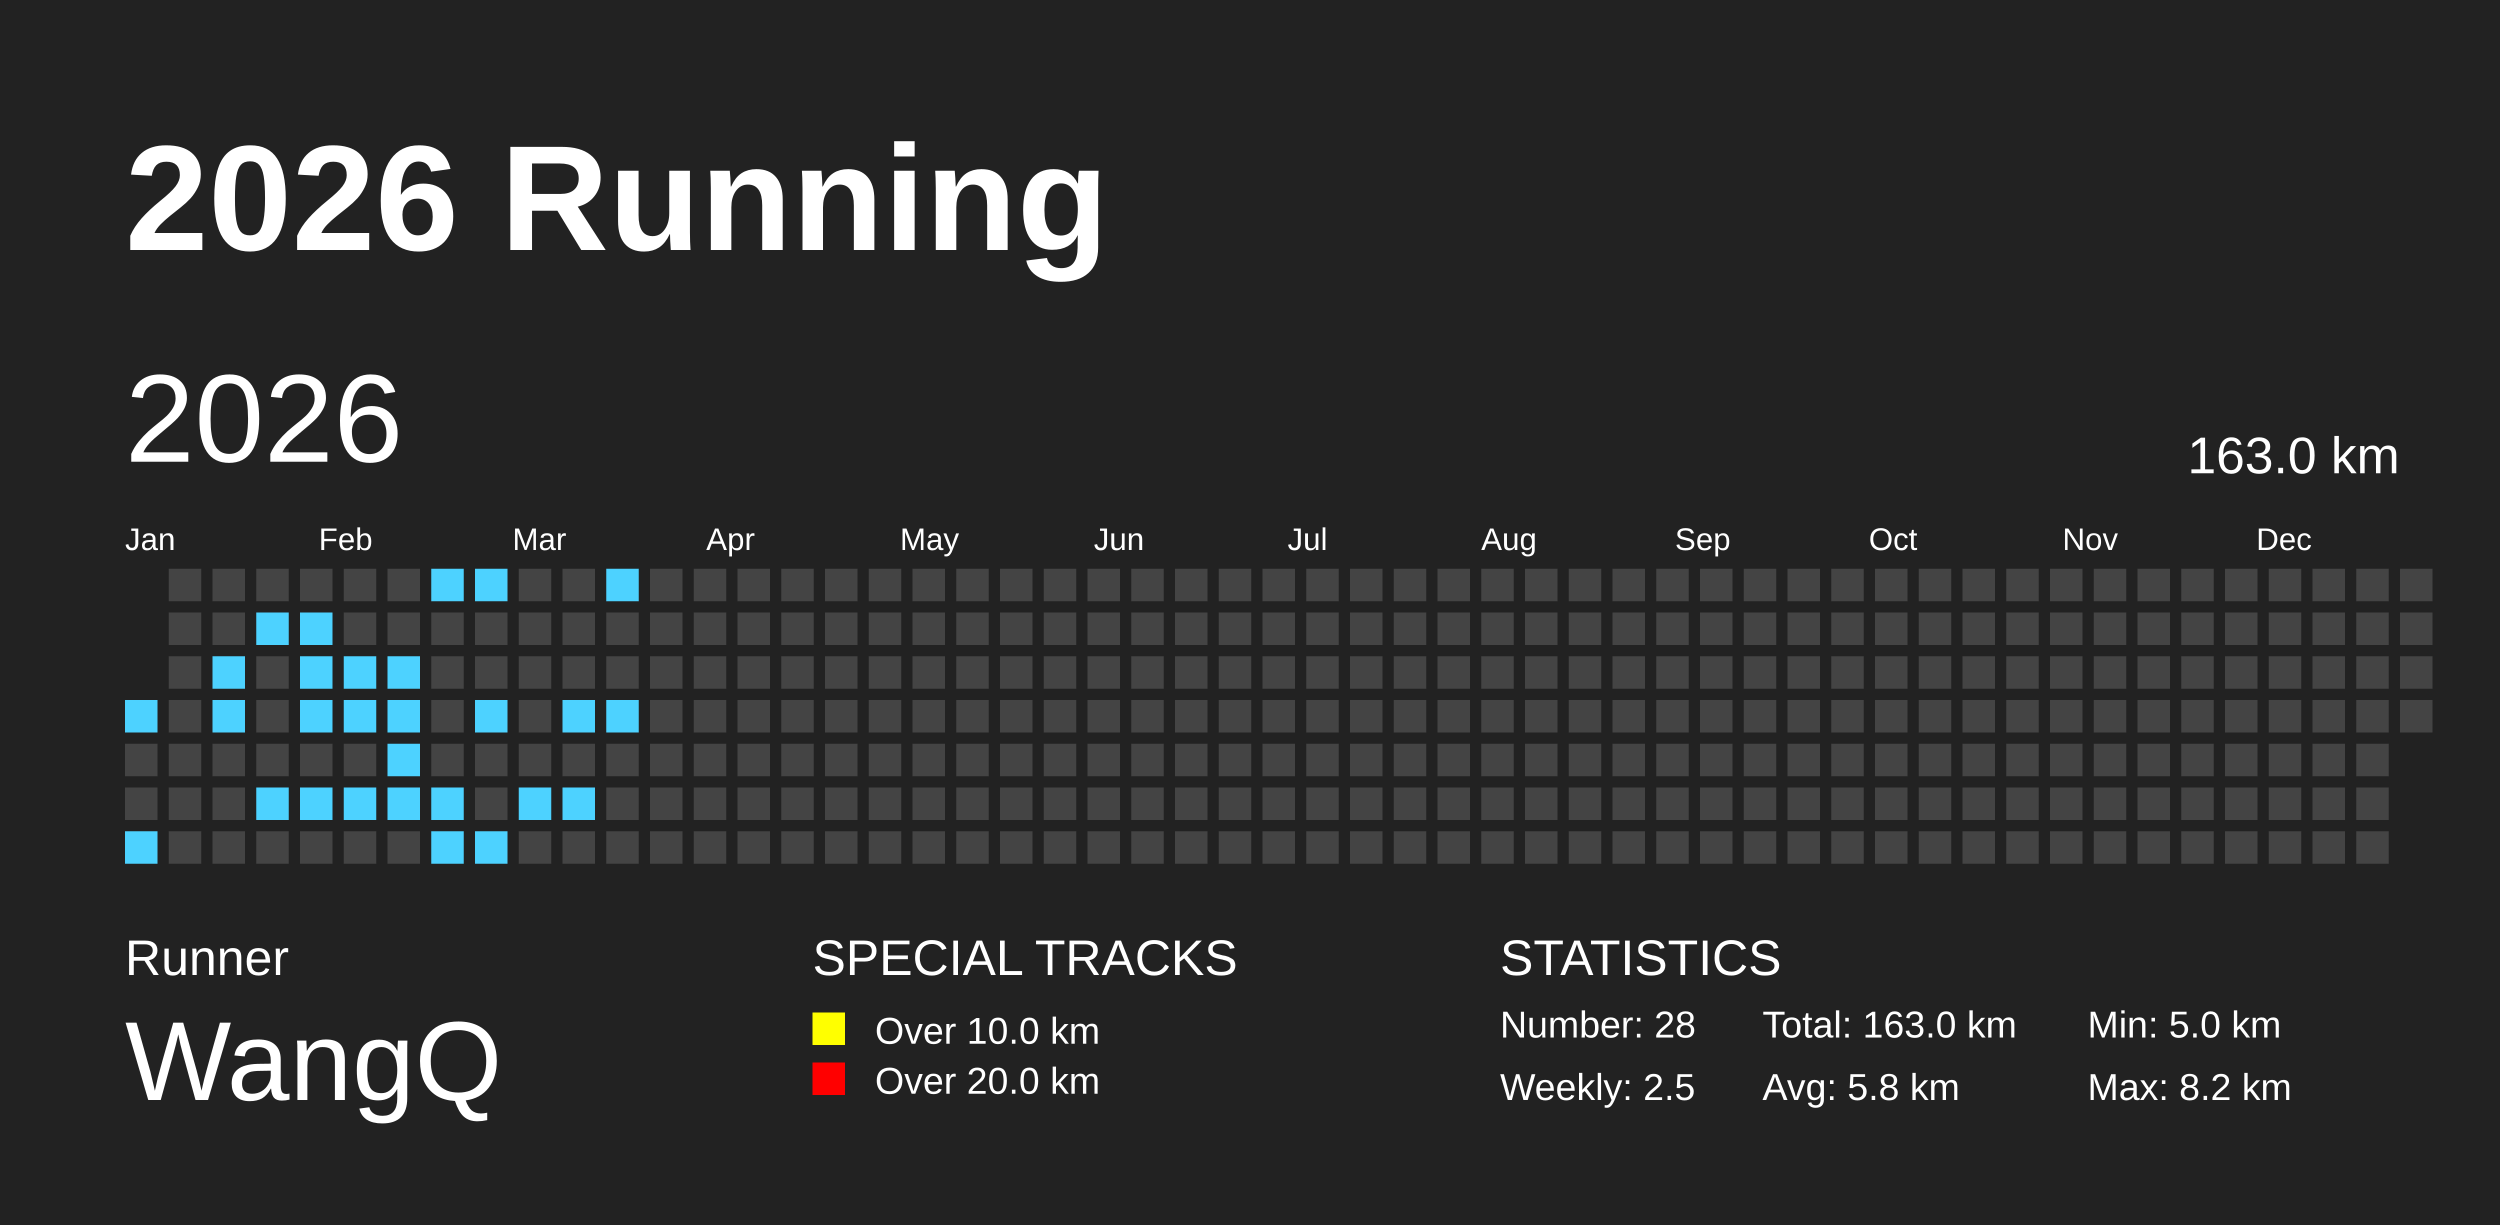
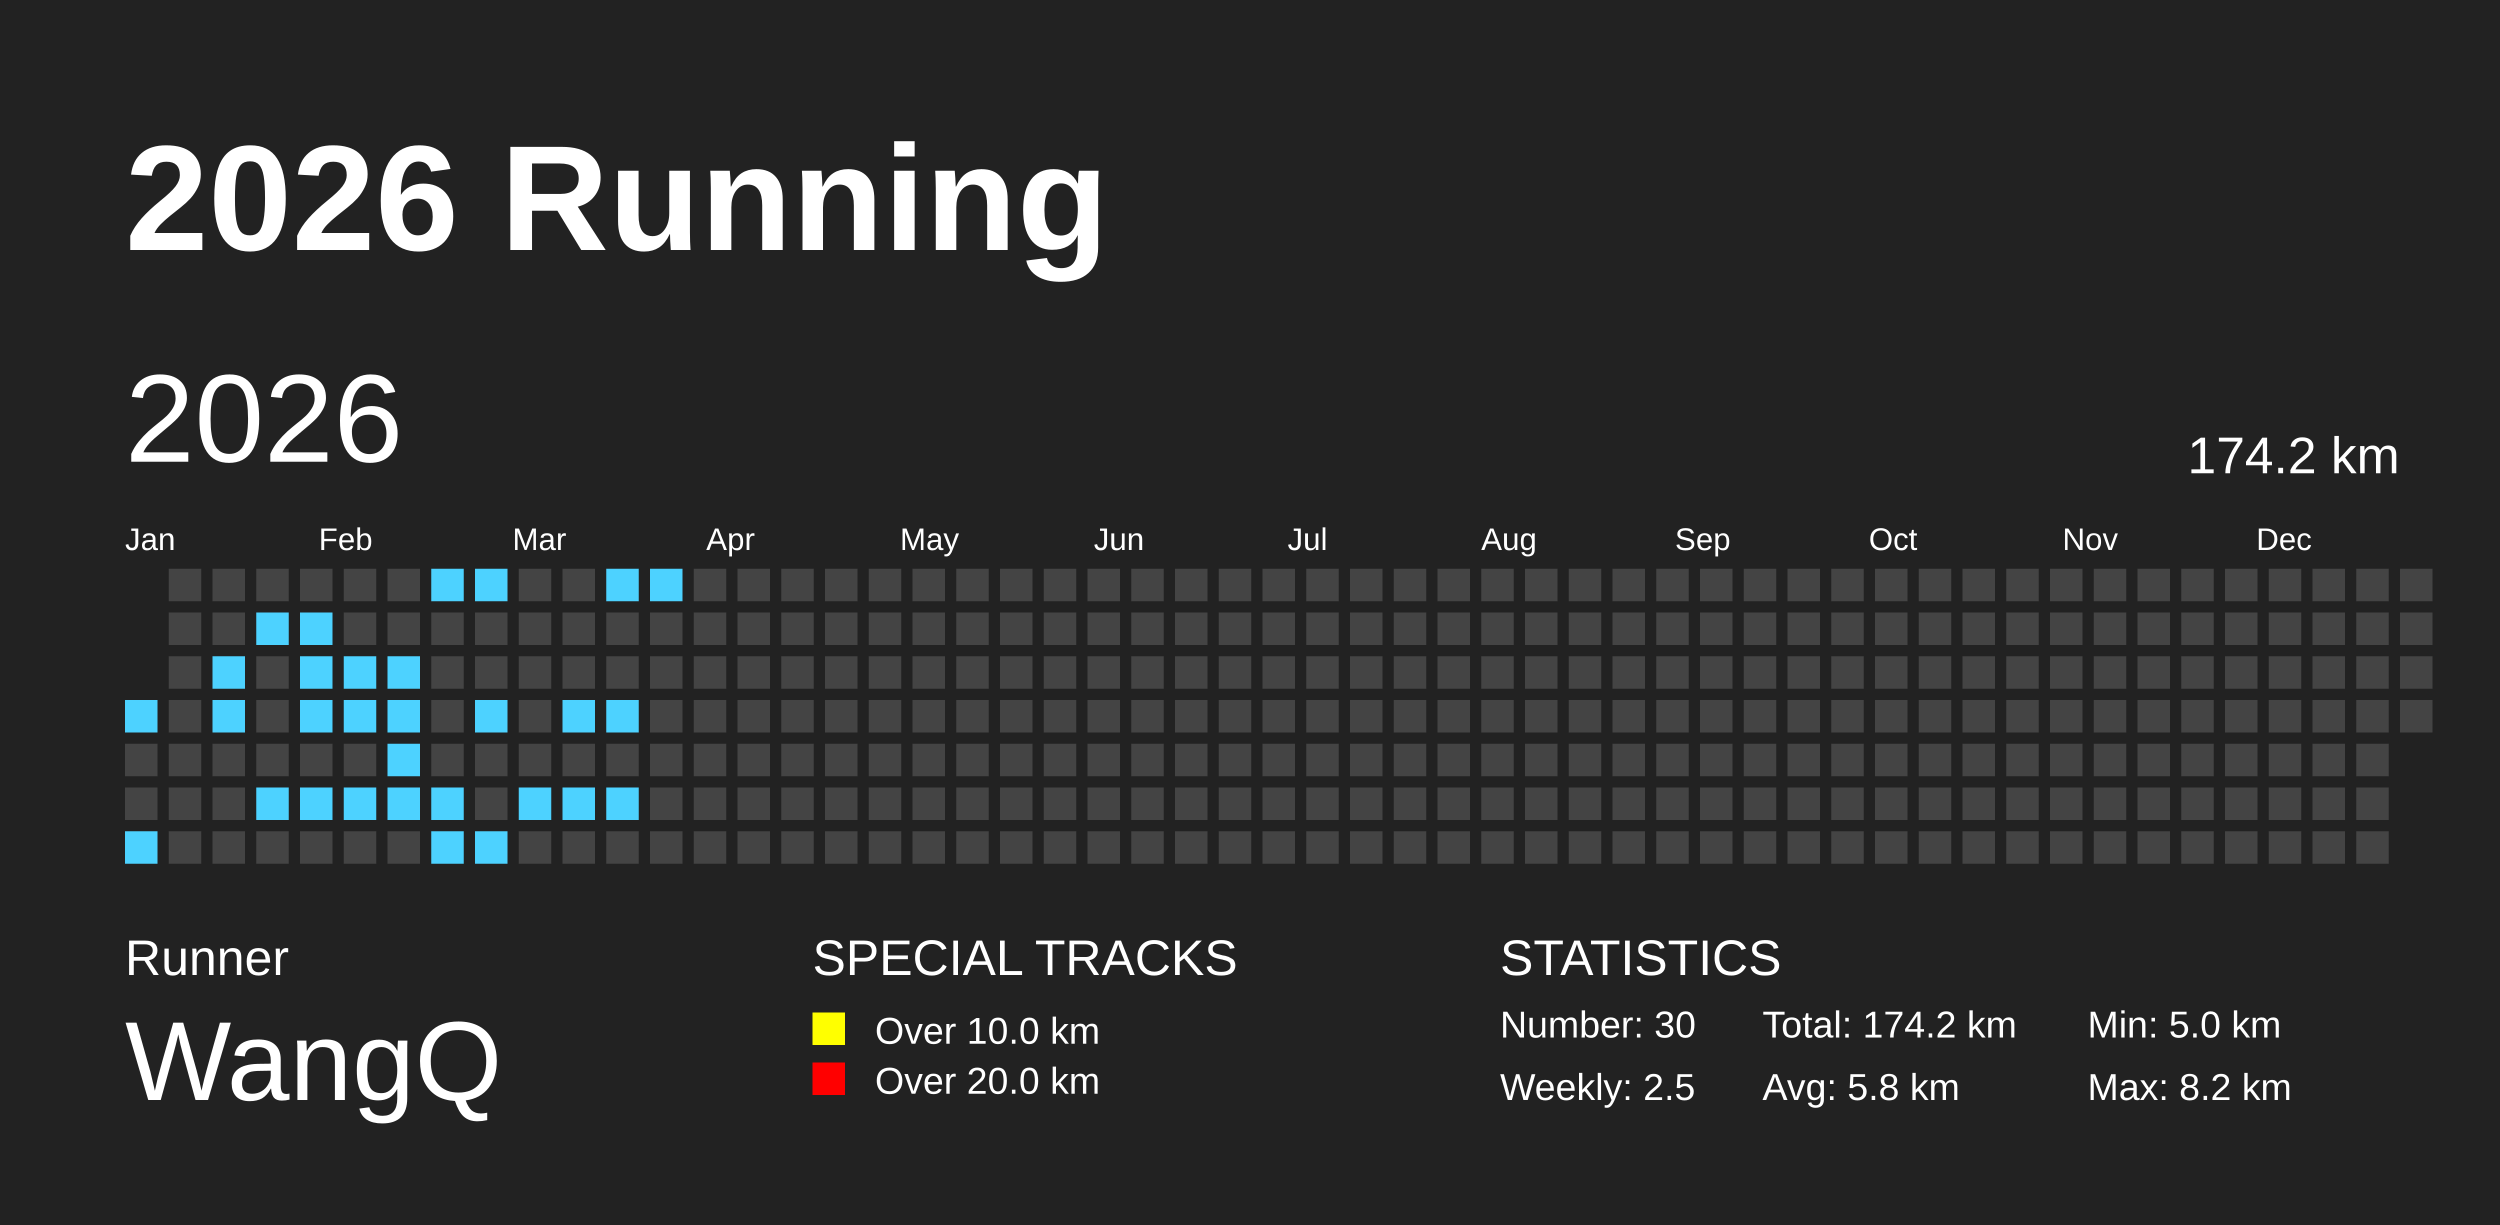
<svg xmlns="http://www.w3.org/2000/svg" baseProfile="full" height="98mm" version="1.1" viewBox="0,0,200,98" width="200mm">
  <defs />
  <rect fill="#222222" height="98" width="200" x="0" y="0" />
  <text fill="#FFFFFF" style="font-size:12px; font-family:Arial; font-weight:bold;" x="10" y="20">2026 Running</text>
  <text fill="#FFFFFF" style="font-size:4px; font-family:Arial" x="10" y="78">Runner</text>
  <text fill="#FFFFFF" style="font-size:9px; font-family:Arial" x="10" y="88">WangQ</text>
  <text fill="#FFFFFF" style="font-size:4px; font-family:Arial" x="65" y="78">SPECIAL TRACKS</text>
  <rect fill="yellow" height="2.6" width="2.6" x="65" y="81" />
  <text fill="#FFFFFF" style="font-size:3px; font-family:Arial" x="70" y="83.5">Over 10.0 km</text>
  <rect fill="red" height="2.6" width="2.6" x="65" y="85" />
  <text fill="#FFFFFF" style="font-size:3px; font-family:Arial" x="70" y="87.5">Over 20.0 km</text>
  <text fill="#FFFFFF" style="font-size:4px; font-family:Arial" x="120" y="78">STATISTICS</text>
-   <text fill="#FFFFFF" style="font-size:3px; font-family:Arial" x="120" y="83">Number: 28</text>
+   <text fill="#FFFFFF" style="font-size:3px; font-family:Arial" x="120" y="83">Number: 30</text>
  <text fill="#FFFFFF" style="font-size:3px; font-family:Arial" x="120" y="88">Weekly: 2.5</text>
-   <text fill="#FFFFFF" style="font-size:3px; font-family:Arial" x="141" y="83">Total: 163.0 km</text>
+   <text fill="#FFFFFF" style="font-size:3px; font-family:Arial" x="141" y="83">Total: 174.2 km</text>
  <text fill="#FFFFFF" style="font-size:3px; font-family:Arial" x="141" y="88">Avg: 5.8 km</text>
  <text fill="#FFFFFF" style="font-size:3px; font-family:Arial" x="167" y="83">Min: 5.0 km</text>
  <text fill="#FFFFFF" style="font-size:3px; font-family:Arial" x="167" y="88">Max: 8.2 km</text>
  <text dominant-baseline="hanging" fill="#FFFFFF" style="font-size:10.0px; font-family:Arial;" x="10" y="30">2026</text>
-   <text dominant-baseline="hanging" fill="#FFFFFF" style="font-size:4.125px; font-family:Arial;" x="175" y="35">163.0 km</text>
+   <text dominant-baseline="hanging" fill="#FFFFFF" style="font-size:4.125px; font-family:Arial;" x="175" y="35">174.2 km</text>
  <text fill="#FFFFFF" style="font-size:2.5px; font-family:Arial" x="10.0" y="44">Jan</text>
  <text fill="#FFFFFF" style="font-size:2.5px; font-family:Arial" x="25.5" y="44">Feb</text>
  <text fill="#FFFFFF" style="font-size:2.5px; font-family:Arial" x="41.0" y="44">Mar</text>
  <text fill="#FFFFFF" style="font-size:2.5px; font-family:Arial" x="56.5" y="44">Apr</text>
  <text fill="#FFFFFF" style="font-size:2.5px; font-family:Arial" x="72.0" y="44">May</text>
  <text fill="#FFFFFF" style="font-size:2.5px; font-family:Arial" x="87.5" y="44">Jun</text>
  <text fill="#FFFFFF" style="font-size:2.5px; font-family:Arial" x="103.0" y="44">Jul</text>
  <text fill="#FFFFFF" style="font-size:2.5px; font-family:Arial" x="118.5" y="44">Aug</text>
  <text fill="#FFFFFF" style="font-size:2.5px; font-family:Arial" x="134.0" y="44">Sep</text>
  <text fill="#FFFFFF" style="font-size:2.5px; font-family:Arial" x="149.5" y="44">Oct</text>
  <text fill="#FFFFFF" style="font-size:2.5px; font-family:Arial" x="165.0" y="44">Nov</text>
  <text fill="#FFFFFF" style="font-size:2.5px; font-family:Arial" x="180.5" y="44">Dec</text>
  <rect fill="#4DD2FF" height="2.6" width="2.6" x="10.0" y="56.0" />
  <rect fill="#444444" height="2.6" width="2.6" x="10.0" y="59.5" />
  <rect fill="#444444" height="2.6" width="2.6" x="10.0" y="63.0" />
  <rect fill="#4DD2FF" height="2.6" width="2.6" x="10.0" y="66.5" />
  <rect fill="#444444" height="2.6" width="2.6" x="13.5" y="45.5" />
  <rect fill="#444444" height="2.6" width="2.6" x="13.5" y="49.0" />
  <rect fill="#444444" height="2.6" width="2.6" x="13.5" y="52.5" />
  <rect fill="#444444" height="2.6" width="2.6" x="13.5" y="56.0" />
  <rect fill="#444444" height="2.6" width="2.6" x="13.5" y="59.5" />
  <rect fill="#444444" height="2.6" width="2.6" x="13.5" y="63.0" />
  <rect fill="#444444" height="2.6" width="2.6" x="13.5" y="66.5" />
  <rect fill="#444444" height="2.6" width="2.6" x="17.0" y="45.5" />
  <rect fill="#444444" height="2.6" width="2.6" x="17.0" y="49.0" />
  <rect fill="#4DD2FF" height="2.6" width="2.6" x="17.0" y="52.5" />
  <rect fill="#4DD2FF" height="2.6" width="2.6" x="17.0" y="56.0" />
  <rect fill="#444444" height="2.6" width="2.6" x="17.0" y="59.5" />
  <rect fill="#444444" height="2.6" width="2.6" x="17.0" y="63.0" />
  <rect fill="#444444" height="2.6" width="2.6" x="17.0" y="66.5" />
  <rect fill="#444444" height="2.6" width="2.6" x="20.5" y="45.5" />
  <rect fill="#4DD2FF" height="2.6" width="2.6" x="20.5" y="49.0" />
  <rect fill="#444444" height="2.6" width="2.6" x="20.5" y="52.5" />
  <rect fill="#444444" height="2.6" width="2.6" x="20.5" y="56.0" />
  <rect fill="#444444" height="2.6" width="2.6" x="20.5" y="59.5" />
  <rect fill="#4DD2FF" height="2.6" width="2.6" x="20.5" y="63.0" />
  <rect fill="#444444" height="2.6" width="2.6" x="20.5" y="66.5" />
  <rect fill="#444444" height="2.6" width="2.6" x="24.0" y="45.5" />
  <rect fill="#4DD2FF" height="2.6" width="2.6" x="24.0" y="49.0" />
  <rect fill="#4DD2FF" height="2.6" width="2.6" x="24.0" y="52.5" />
  <rect fill="#4DD2FF" height="2.6" width="2.6" x="24.0" y="56.0" />
  <rect fill="#444444" height="2.6" width="2.6" x="24.0" y="59.5" />
  <rect fill="#4DD2FF" height="2.6" width="2.6" x="24.0" y="63.0" />
  <rect fill="#444444" height="2.6" width="2.6" x="24.0" y="66.5" />
  <rect fill="#444444" height="2.6" width="2.6" x="27.5" y="45.5" />
  <rect fill="#444444" height="2.6" width="2.6" x="27.5" y="49.0" />
  <rect fill="#4DD2FF" height="2.6" width="2.6" x="27.5" y="52.5" />
  <rect fill="#4DD2FF" height="2.6" width="2.6" x="27.5" y="56.0" />
  <rect fill="#444444" height="2.6" width="2.6" x="27.5" y="59.5" />
  <rect fill="#4DD2FF" height="2.6" width="2.6" x="27.5" y="63.0" />
  <rect fill="#444444" height="2.6" width="2.6" x="27.5" y="66.5" />
  <rect fill="#444444" height="2.6" width="2.6" x="31.0" y="45.5" />
  <rect fill="#444444" height="2.6" width="2.6" x="31.0" y="49.0" />
  <rect fill="#4DD2FF" height="2.6" width="2.6" x="31.0" y="52.5" />
  <rect fill="#4DD2FF" height="2.6" width="2.6" x="31.0" y="56.0" />
  <rect fill="#4DD2FF" height="2.6" width="2.6" x="31.0" y="59.5" />
  <rect fill="#4DD2FF" height="2.6" width="2.6" x="31.0" y="63.0" />
  <rect fill="#444444" height="2.6" width="2.6" x="31.0" y="66.5" />
  <rect fill="#4DD2FF" height="2.6" width="2.6" x="34.5" y="45.5" />
  <rect fill="#444444" height="2.6" width="2.6" x="34.5" y="49.0" />
  <rect fill="#444444" height="2.6" width="2.6" x="34.5" y="52.5" />
  <rect fill="#444444" height="2.6" width="2.6" x="34.5" y="56.0" />
  <rect fill="#444444" height="2.6" width="2.6" x="34.5" y="59.5" />
  <rect fill="#4DD2FF" height="2.6" width="2.6" x="34.5" y="63.0" />
  <rect fill="#4DD2FF" height="2.6" width="2.6" x="34.5" y="66.5" />
  <rect fill="#4DD2FF" height="2.6" width="2.6" x="38.0" y="45.5" />
  <rect fill="#444444" height="2.6" width="2.6" x="38.0" y="49.0" />
  <rect fill="#444444" height="2.6" width="2.6" x="38.0" y="52.5" />
  <rect fill="#4DD2FF" height="2.6" width="2.6" x="38.0" y="56.0" />
  <rect fill="#444444" height="2.6" width="2.6" x="38.0" y="59.5" />
  <rect fill="#444444" height="2.6" width="2.6" x="38.0" y="63.0" />
  <rect fill="#4DD2FF" height="2.6" width="2.6" x="38.0" y="66.5" />
  <rect fill="#444444" height="2.6" width="2.6" x="41.5" y="45.5" />
  <rect fill="#444444" height="2.6" width="2.6" x="41.5" y="49.0" />
  <rect fill="#444444" height="2.6" width="2.6" x="41.5" y="52.5" />
  <rect fill="#444444" height="2.6" width="2.6" x="41.5" y="56.0" />
  <rect fill="#444444" height="2.6" width="2.6" x="41.5" y="59.5" />
  <rect fill="#4DD2FF" height="2.6" width="2.6" x="41.5" y="63.0" />
  <rect fill="#444444" height="2.6" width="2.6" x="41.5" y="66.5" />
  <rect fill="#444444" height="2.6" width="2.6" x="45.0" y="45.5" />
  <rect fill="#444444" height="2.6" width="2.6" x="45.0" y="49.0" />
  <rect fill="#444444" height="2.6" width="2.6" x="45.0" y="52.5" />
  <rect fill="#4DD2FF" height="2.6" width="2.6" x="45.0" y="56.0" />
  <rect fill="#444444" height="2.6" width="2.6" x="45.0" y="59.5" />
  <rect fill="#4DD2FF" height="2.6" width="2.6" x="45.0" y="63.0" />
  <rect fill="#444444" height="2.6" width="2.6" x="45.0" y="66.5" />
  <rect fill="#4DD2FF" height="2.6" width="2.6" x="48.5" y="45.5" />
  <rect fill="#444444" height="2.6" width="2.6" x="48.5" y="49.0" />
  <rect fill="#444444" height="2.6" width="2.6" x="48.5" y="52.5" />
  <rect fill="#4DD2FF" height="2.6" width="2.6" x="48.5" y="56.0" />
  <rect fill="#444444" height="2.6" width="2.6" x="48.5" y="59.5" />
-   <rect fill="#444444" height="2.6" width="2.6" x="48.5" y="63.0" />
+   <rect fill="#4DD2FF" height="2.6" width="2.6" x="48.5" y="63.0" />
  <rect fill="#444444" height="2.6" width="2.6" x="48.5" y="66.5" />
-   <rect fill="#444444" height="2.6" width="2.6" x="52.0" y="45.5" />
+   <rect fill="#4DD2FF" height="2.6" width="2.6" x="52.0" y="45.5" />
  <rect fill="#444444" height="2.6" width="2.6" x="52.0" y="49.0" />
  <rect fill="#444444" height="2.6" width="2.6" x="52.0" y="52.5" />
  <rect fill="#444444" height="2.6" width="2.6" x="52.0" y="56.0" />
  <rect fill="#444444" height="2.6" width="2.6" x="52.0" y="59.5" />
  <rect fill="#444444" height="2.6" width="2.6" x="52.0" y="63.0" />
  <rect fill="#444444" height="2.6" width="2.6" x="52.0" y="66.5" />
  <rect fill="#444444" height="2.6" width="2.6" x="55.5" y="45.5" />
  <rect fill="#444444" height="2.6" width="2.6" x="55.5" y="49.0" />
  <rect fill="#444444" height="2.6" width="2.6" x="55.5" y="52.5" />
  <rect fill="#444444" height="2.6" width="2.6" x="55.5" y="56.0" />
  <rect fill="#444444" height="2.6" width="2.6" x="55.5" y="59.5" />
  <rect fill="#444444" height="2.6" width="2.6" x="55.5" y="63.0" />
  <rect fill="#444444" height="2.6" width="2.6" x="55.5" y="66.5" />
  <rect fill="#444444" height="2.6" width="2.6" x="59.0" y="45.5" />
  <rect fill="#444444" height="2.6" width="2.6" x="59.0" y="49.0" />
  <rect fill="#444444" height="2.6" width="2.6" x="59.0" y="52.5" />
  <rect fill="#444444" height="2.6" width="2.6" x="59.0" y="56.0" />
  <rect fill="#444444" height="2.6" width="2.6" x="59.0" y="59.5" />
  <rect fill="#444444" height="2.6" width="2.6" x="59.0" y="63.0" />
  <rect fill="#444444" height="2.6" width="2.6" x="59.0" y="66.5" />
  <rect fill="#444444" height="2.6" width="2.6" x="62.5" y="45.5" />
  <rect fill="#444444" height="2.6" width="2.6" x="62.5" y="49.0" />
  <rect fill="#444444" height="2.6" width="2.6" x="62.5" y="52.5" />
  <rect fill="#444444" height="2.6" width="2.6" x="62.5" y="56.0" />
  <rect fill="#444444" height="2.6" width="2.6" x="62.5" y="59.5" />
  <rect fill="#444444" height="2.6" width="2.6" x="62.5" y="63.0" />
  <rect fill="#444444" height="2.6" width="2.6" x="62.5" y="66.5" />
  <rect fill="#444444" height="2.6" width="2.6" x="66.0" y="45.5" />
  <rect fill="#444444" height="2.6" width="2.6" x="66.0" y="49.0" />
  <rect fill="#444444" height="2.6" width="2.6" x="66.0" y="52.5" />
  <rect fill="#444444" height="2.6" width="2.6" x="66.0" y="56.0" />
  <rect fill="#444444" height="2.6" width="2.6" x="66.0" y="59.5" />
  <rect fill="#444444" height="2.6" width="2.6" x="66.0" y="63.0" />
  <rect fill="#444444" height="2.6" width="2.6" x="66.0" y="66.5" />
  <rect fill="#444444" height="2.6" width="2.6" x="69.5" y="45.5" />
  <rect fill="#444444" height="2.6" width="2.6" x="69.5" y="49.0" />
  <rect fill="#444444" height="2.6" width="2.6" x="69.5" y="52.5" />
  <rect fill="#444444" height="2.6" width="2.6" x="69.5" y="56.0" />
  <rect fill="#444444" height="2.6" width="2.6" x="69.5" y="59.5" />
  <rect fill="#444444" height="2.6" width="2.6" x="69.5" y="63.0" />
  <rect fill="#444444" height="2.6" width="2.6" x="69.5" y="66.5" />
  <rect fill="#444444" height="2.6" width="2.6" x="73.0" y="45.5" />
  <rect fill="#444444" height="2.6" width="2.6" x="73.0" y="49.0" />
  <rect fill="#444444" height="2.6" width="2.6" x="73.0" y="52.5" />
  <rect fill="#444444" height="2.6" width="2.6" x="73.0" y="56.0" />
  <rect fill="#444444" height="2.6" width="2.6" x="73.0" y="59.5" />
  <rect fill="#444444" height="2.6" width="2.6" x="73.0" y="63.0" />
  <rect fill="#444444" height="2.6" width="2.6" x="73.0" y="66.5" />
  <rect fill="#444444" height="2.6" width="2.6" x="76.5" y="45.5" />
  <rect fill="#444444" height="2.6" width="2.6" x="76.5" y="49.0" />
  <rect fill="#444444" height="2.6" width="2.6" x="76.5" y="52.5" />
  <rect fill="#444444" height="2.6" width="2.6" x="76.5" y="56.0" />
  <rect fill="#444444" height="2.6" width="2.6" x="76.5" y="59.5" />
  <rect fill="#444444" height="2.6" width="2.6" x="76.5" y="63.0" />
  <rect fill="#444444" height="2.6" width="2.6" x="76.5" y="66.5" />
  <rect fill="#444444" height="2.6" width="2.6" x="80.0" y="45.5" />
  <rect fill="#444444" height="2.6" width="2.6" x="80.0" y="49.0" />
  <rect fill="#444444" height="2.6" width="2.6" x="80.0" y="52.5" />
  <rect fill="#444444" height="2.6" width="2.6" x="80.0" y="56.0" />
  <rect fill="#444444" height="2.6" width="2.6" x="80.0" y="59.5" />
  <rect fill="#444444" height="2.6" width="2.6" x="80.0" y="63.0" />
  <rect fill="#444444" height="2.6" width="2.6" x="80.0" y="66.5" />
  <rect fill="#444444" height="2.6" width="2.6" x="83.5" y="45.5" />
  <rect fill="#444444" height="2.6" width="2.6" x="83.5" y="49.0" />
  <rect fill="#444444" height="2.6" width="2.6" x="83.5" y="52.5" />
  <rect fill="#444444" height="2.6" width="2.6" x="83.5" y="56.0" />
  <rect fill="#444444" height="2.6" width="2.6" x="83.5" y="59.5" />
  <rect fill="#444444" height="2.6" width="2.6" x="83.5" y="63.0" />
  <rect fill="#444444" height="2.6" width="2.6" x="83.5" y="66.5" />
  <rect fill="#444444" height="2.6" width="2.6" x="87.0" y="45.5" />
  <rect fill="#444444" height="2.6" width="2.6" x="87.0" y="49.0" />
  <rect fill="#444444" height="2.6" width="2.6" x="87.0" y="52.5" />
  <rect fill="#444444" height="2.6" width="2.6" x="87.0" y="56.0" />
  <rect fill="#444444" height="2.6" width="2.6" x="87.0" y="59.5" />
  <rect fill="#444444" height="2.6" width="2.6" x="87.0" y="63.0" />
  <rect fill="#444444" height="2.6" width="2.6" x="87.0" y="66.5" />
  <rect fill="#444444" height="2.6" width="2.6" x="90.5" y="45.5" />
  <rect fill="#444444" height="2.6" width="2.6" x="90.5" y="49.0" />
  <rect fill="#444444" height="2.6" width="2.6" x="90.5" y="52.5" />
  <rect fill="#444444" height="2.6" width="2.6" x="90.5" y="56.0" />
  <rect fill="#444444" height="2.6" width="2.6" x="90.5" y="59.5" />
  <rect fill="#444444" height="2.6" width="2.6" x="90.5" y="63.0" />
  <rect fill="#444444" height="2.6" width="2.6" x="90.5" y="66.5" />
  <rect fill="#444444" height="2.6" width="2.6" x="94.0" y="45.5" />
  <rect fill="#444444" height="2.6" width="2.6" x="94.0" y="49.0" />
  <rect fill="#444444" height="2.6" width="2.6" x="94.0" y="52.5" />
  <rect fill="#444444" height="2.6" width="2.6" x="94.0" y="56.0" />
  <rect fill="#444444" height="2.6" width="2.6" x="94.0" y="59.5" />
  <rect fill="#444444" height="2.6" width="2.6" x="94.0" y="63.0" />
  <rect fill="#444444" height="2.6" width="2.6" x="94.0" y="66.5" />
  <rect fill="#444444" height="2.6" width="2.6" x="97.5" y="45.5" />
  <rect fill="#444444" height="2.6" width="2.6" x="97.5" y="49.0" />
  <rect fill="#444444" height="2.6" width="2.6" x="97.5" y="52.5" />
  <rect fill="#444444" height="2.6" width="2.6" x="97.5" y="56.0" />
  <rect fill="#444444" height="2.6" width="2.6" x="97.5" y="59.5" />
  <rect fill="#444444" height="2.6" width="2.6" x="97.5" y="63.0" />
  <rect fill="#444444" height="2.6" width="2.6" x="97.5" y="66.5" />
  <rect fill="#444444" height="2.6" width="2.6" x="101.0" y="45.5" />
  <rect fill="#444444" height="2.6" width="2.6" x="101.0" y="49.0" />
  <rect fill="#444444" height="2.6" width="2.6" x="101.0" y="52.5" />
  <rect fill="#444444" height="2.6" width="2.6" x="101.0" y="56.0" />
  <rect fill="#444444" height="2.6" width="2.6" x="101.0" y="59.5" />
  <rect fill="#444444" height="2.6" width="2.6" x="101.0" y="63.0" />
  <rect fill="#444444" height="2.6" width="2.6" x="101.0" y="66.5" />
  <rect fill="#444444" height="2.6" width="2.6" x="104.5" y="45.5" />
  <rect fill="#444444" height="2.6" width="2.6" x="104.5" y="49.0" />
  <rect fill="#444444" height="2.6" width="2.6" x="104.5" y="52.5" />
  <rect fill="#444444" height="2.6" width="2.6" x="104.5" y="56.0" />
  <rect fill="#444444" height="2.6" width="2.6" x="104.5" y="59.5" />
  <rect fill="#444444" height="2.6" width="2.6" x="104.5" y="63.0" />
  <rect fill="#444444" height="2.6" width="2.6" x="104.5" y="66.5" />
  <rect fill="#444444" height="2.6" width="2.6" x="108.0" y="45.5" />
  <rect fill="#444444" height="2.6" width="2.6" x="108.0" y="49.0" />
  <rect fill="#444444" height="2.6" width="2.6" x="108.0" y="52.5" />
  <rect fill="#444444" height="2.6" width="2.6" x="108.0" y="56.0" />
  <rect fill="#444444" height="2.6" width="2.6" x="108.0" y="59.5" />
  <rect fill="#444444" height="2.6" width="2.6" x="108.0" y="63.0" />
  <rect fill="#444444" height="2.6" width="2.6" x="108.0" y="66.5" />
  <rect fill="#444444" height="2.6" width="2.6" x="111.5" y="45.5" />
  <rect fill="#444444" height="2.6" width="2.6" x="111.5" y="49.0" />
  <rect fill="#444444" height="2.6" width="2.6" x="111.5" y="52.5" />
  <rect fill="#444444" height="2.6" width="2.6" x="111.5" y="56.0" />
  <rect fill="#444444" height="2.6" width="2.6" x="111.5" y="59.5" />
  <rect fill="#444444" height="2.6" width="2.6" x="111.5" y="63.0" />
  <rect fill="#444444" height="2.6" width="2.6" x="111.5" y="66.5" />
  <rect fill="#444444" height="2.6" width="2.6" x="115.0" y="45.5" />
  <rect fill="#444444" height="2.6" width="2.6" x="115.0" y="49.0" />
  <rect fill="#444444" height="2.6" width="2.6" x="115.0" y="52.5" />
  <rect fill="#444444" height="2.6" width="2.6" x="115.0" y="56.0" />
  <rect fill="#444444" height="2.6" width="2.6" x="115.0" y="59.5" />
  <rect fill="#444444" height="2.6" width="2.6" x="115.0" y="63.0" />
  <rect fill="#444444" height="2.6" width="2.6" x="115.0" y="66.5" />
  <rect fill="#444444" height="2.6" width="2.6" x="118.5" y="45.5" />
  <rect fill="#444444" height="2.6" width="2.6" x="118.5" y="49.0" />
  <rect fill="#444444" height="2.6" width="2.6" x="118.5" y="52.5" />
  <rect fill="#444444" height="2.6" width="2.6" x="118.5" y="56.0" />
  <rect fill="#444444" height="2.6" width="2.6" x="118.5" y="59.5" />
  <rect fill="#444444" height="2.6" width="2.6" x="118.5" y="63.0" />
  <rect fill="#444444" height="2.6" width="2.6" x="118.5" y="66.5" />
  <rect fill="#444444" height="2.6" width="2.6" x="122.0" y="45.5" />
  <rect fill="#444444" height="2.6" width="2.6" x="122.0" y="49.0" />
  <rect fill="#444444" height="2.6" width="2.6" x="122.0" y="52.5" />
  <rect fill="#444444" height="2.6" width="2.6" x="122.0" y="56.0" />
  <rect fill="#444444" height="2.6" width="2.6" x="122.0" y="59.5" />
  <rect fill="#444444" height="2.6" width="2.6" x="122.0" y="63.0" />
  <rect fill="#444444" height="2.6" width="2.6" x="122.0" y="66.5" />
  <rect fill="#444444" height="2.6" width="2.6" x="125.5" y="45.5" />
  <rect fill="#444444" height="2.6" width="2.6" x="125.5" y="49.0" />
  <rect fill="#444444" height="2.6" width="2.6" x="125.5" y="52.5" />
  <rect fill="#444444" height="2.6" width="2.6" x="125.5" y="56.0" />
  <rect fill="#444444" height="2.6" width="2.6" x="125.5" y="59.5" />
  <rect fill="#444444" height="2.6" width="2.6" x="125.5" y="63.0" />
  <rect fill="#444444" height="2.6" width="2.6" x="125.5" y="66.5" />
  <rect fill="#444444" height="2.6" width="2.6" x="129.0" y="45.5" />
  <rect fill="#444444" height="2.6" width="2.6" x="129.0" y="49.0" />
  <rect fill="#444444" height="2.6" width="2.6" x="129.0" y="52.5" />
  <rect fill="#444444" height="2.6" width="2.6" x="129.0" y="56.0" />
  <rect fill="#444444" height="2.6" width="2.6" x="129.0" y="59.5" />
  <rect fill="#444444" height="2.6" width="2.6" x="129.0" y="63.0" />
  <rect fill="#444444" height="2.6" width="2.6" x="129.0" y="66.5" />
  <rect fill="#444444" height="2.6" width="2.6" x="132.5" y="45.5" />
  <rect fill="#444444" height="2.6" width="2.6" x="132.5" y="49.0" />
  <rect fill="#444444" height="2.6" width="2.6" x="132.5" y="52.5" />
  <rect fill="#444444" height="2.6" width="2.6" x="132.5" y="56.0" />
  <rect fill="#444444" height="2.6" width="2.6" x="132.5" y="59.5" />
  <rect fill="#444444" height="2.6" width="2.6" x="132.5" y="63.0" />
  <rect fill="#444444" height="2.6" width="2.6" x="132.5" y="66.5" />
  <rect fill="#444444" height="2.6" width="2.6" x="136.0" y="45.5" />
  <rect fill="#444444" height="2.6" width="2.6" x="136.0" y="49.0" />
  <rect fill="#444444" height="2.6" width="2.6" x="136.0" y="52.5" />
  <rect fill="#444444" height="2.6" width="2.6" x="136.0" y="56.0" />
  <rect fill="#444444" height="2.6" width="2.6" x="136.0" y="59.5" />
  <rect fill="#444444" height="2.6" width="2.6" x="136.0" y="63.0" />
  <rect fill="#444444" height="2.6" width="2.6" x="136.0" y="66.5" />
  <rect fill="#444444" height="2.6" width="2.6" x="139.5" y="45.5" />
  <rect fill="#444444" height="2.6" width="2.6" x="139.5" y="49.0" />
  <rect fill="#444444" height="2.6" width="2.6" x="139.5" y="52.5" />
  <rect fill="#444444" height="2.6" width="2.6" x="139.5" y="56.0" />
  <rect fill="#444444" height="2.6" width="2.6" x="139.5" y="59.5" />
  <rect fill="#444444" height="2.6" width="2.6" x="139.5" y="63.0" />
  <rect fill="#444444" height="2.6" width="2.6" x="139.5" y="66.5" />
  <rect fill="#444444" height="2.6" width="2.6" x="143.0" y="45.5" />
  <rect fill="#444444" height="2.6" width="2.6" x="143.0" y="49.0" />
  <rect fill="#444444" height="2.6" width="2.6" x="143.0" y="52.5" />
  <rect fill="#444444" height="2.6" width="2.6" x="143.0" y="56.0" />
  <rect fill="#444444" height="2.6" width="2.6" x="143.0" y="59.5" />
  <rect fill="#444444" height="2.6" width="2.6" x="143.0" y="63.0" />
  <rect fill="#444444" height="2.6" width="2.6" x="143.0" y="66.5" />
  <rect fill="#444444" height="2.6" width="2.6" x="146.5" y="45.5" />
  <rect fill="#444444" height="2.6" width="2.6" x="146.5" y="49.0" />
  <rect fill="#444444" height="2.6" width="2.6" x="146.5" y="52.5" />
  <rect fill="#444444" height="2.6" width="2.6" x="146.5" y="56.0" />
  <rect fill="#444444" height="2.6" width="2.6" x="146.5" y="59.5" />
  <rect fill="#444444" height="2.6" width="2.6" x="146.5" y="63.0" />
  <rect fill="#444444" height="2.6" width="2.6" x="146.5" y="66.5" />
  <rect fill="#444444" height="2.6" width="2.6" x="150.0" y="45.5" />
  <rect fill="#444444" height="2.6" width="2.6" x="150.0" y="49.0" />
  <rect fill="#444444" height="2.6" width="2.6" x="150.0" y="52.5" />
  <rect fill="#444444" height="2.6" width="2.6" x="150.0" y="56.0" />
  <rect fill="#444444" height="2.6" width="2.6" x="150.0" y="59.5" />
  <rect fill="#444444" height="2.6" width="2.6" x="150.0" y="63.0" />
  <rect fill="#444444" height="2.6" width="2.6" x="150.0" y="66.5" />
  <rect fill="#444444" height="2.6" width="2.6" x="153.5" y="45.5" />
  <rect fill="#444444" height="2.6" width="2.6" x="153.5" y="49.0" />
  <rect fill="#444444" height="2.6" width="2.6" x="153.5" y="52.5" />
  <rect fill="#444444" height="2.6" width="2.6" x="153.5" y="56.0" />
  <rect fill="#444444" height="2.6" width="2.6" x="153.5" y="59.5" />
  <rect fill="#444444" height="2.6" width="2.6" x="153.5" y="63.0" />
  <rect fill="#444444" height="2.6" width="2.6" x="153.5" y="66.5" />
  <rect fill="#444444" height="2.6" width="2.6" x="157.0" y="45.5" />
  <rect fill="#444444" height="2.6" width="2.6" x="157.0" y="49.0" />
  <rect fill="#444444" height="2.6" width="2.6" x="157.0" y="52.5" />
  <rect fill="#444444" height="2.6" width="2.6" x="157.0" y="56.0" />
  <rect fill="#444444" height="2.6" width="2.6" x="157.0" y="59.5" />
  <rect fill="#444444" height="2.6" width="2.6" x="157.0" y="63.0" />
  <rect fill="#444444" height="2.6" width="2.6" x="157.0" y="66.5" />
  <rect fill="#444444" height="2.6" width="2.6" x="160.5" y="45.5" />
  <rect fill="#444444" height="2.6" width="2.6" x="160.5" y="49.0" />
  <rect fill="#444444" height="2.6" width="2.6" x="160.5" y="52.5" />
  <rect fill="#444444" height="2.6" width="2.6" x="160.5" y="56.0" />
  <rect fill="#444444" height="2.6" width="2.6" x="160.5" y="59.5" />
  <rect fill="#444444" height="2.6" width="2.6" x="160.5" y="63.0" />
  <rect fill="#444444" height="2.6" width="2.6" x="160.5" y="66.5" />
  <rect fill="#444444" height="2.6" width="2.6" x="164.0" y="45.5" />
  <rect fill="#444444" height="2.6" width="2.6" x="164.0" y="49.0" />
  <rect fill="#444444" height="2.6" width="2.6" x="164.0" y="52.5" />
  <rect fill="#444444" height="2.6" width="2.6" x="164.0" y="56.0" />
  <rect fill="#444444" height="2.6" width="2.6" x="164.0" y="59.5" />
  <rect fill="#444444" height="2.6" width="2.6" x="164.0" y="63.0" />
  <rect fill="#444444" height="2.6" width="2.6" x="164.0" y="66.5" />
  <rect fill="#444444" height="2.6" width="2.6" x="167.5" y="45.5" />
  <rect fill="#444444" height="2.6" width="2.6" x="167.5" y="49.0" />
  <rect fill="#444444" height="2.6" width="2.6" x="167.5" y="52.5" />
  <rect fill="#444444" height="2.6" width="2.6" x="167.5" y="56.0" />
  <rect fill="#444444" height="2.6" width="2.6" x="167.5" y="59.5" />
  <rect fill="#444444" height="2.6" width="2.6" x="167.5" y="63.0" />
  <rect fill="#444444" height="2.6" width="2.6" x="167.5" y="66.5" />
  <rect fill="#444444" height="2.6" width="2.6" x="171.0" y="45.5" />
  <rect fill="#444444" height="2.6" width="2.6" x="171.0" y="49.0" />
  <rect fill="#444444" height="2.6" width="2.6" x="171.0" y="52.5" />
  <rect fill="#444444" height="2.6" width="2.6" x="171.0" y="56.0" />
  <rect fill="#444444" height="2.6" width="2.6" x="171.0" y="59.5" />
  <rect fill="#444444" height="2.6" width="2.6" x="171.0" y="63.0" />
  <rect fill="#444444" height="2.6" width="2.6" x="171.0" y="66.5" />
  <rect fill="#444444" height="2.6" width="2.6" x="174.5" y="45.5" />
  <rect fill="#444444" height="2.6" width="2.6" x="174.5" y="49.0" />
  <rect fill="#444444" height="2.6" width="2.6" x="174.5" y="52.5" />
  <rect fill="#444444" height="2.6" width="2.6" x="174.5" y="56.0" />
  <rect fill="#444444" height="2.6" width="2.6" x="174.5" y="59.5" />
  <rect fill="#444444" height="2.6" width="2.6" x="174.5" y="63.0" />
  <rect fill="#444444" height="2.6" width="2.6" x="174.5" y="66.5" />
  <rect fill="#444444" height="2.6" width="2.6" x="178.0" y="45.5" />
  <rect fill="#444444" height="2.6" width="2.6" x="178.0" y="49.0" />
  <rect fill="#444444" height="2.6" width="2.6" x="178.0" y="52.5" />
  <rect fill="#444444" height="2.6" width="2.6" x="178.0" y="56.0" />
  <rect fill="#444444" height="2.6" width="2.6" x="178.0" y="59.5" />
  <rect fill="#444444" height="2.6" width="2.6" x="178.0" y="63.0" />
  <rect fill="#444444" height="2.6" width="2.6" x="178.0" y="66.5" />
  <rect fill="#444444" height="2.6" width="2.6" x="181.5" y="45.5" />
  <rect fill="#444444" height="2.6" width="2.6" x="181.5" y="49.0" />
  <rect fill="#444444" height="2.6" width="2.6" x="181.5" y="52.5" />
  <rect fill="#444444" height="2.6" width="2.6" x="181.5" y="56.0" />
  <rect fill="#444444" height="2.6" width="2.6" x="181.5" y="59.5" />
  <rect fill="#444444" height="2.6" width="2.6" x="181.5" y="63.0" />
  <rect fill="#444444" height="2.6" width="2.6" x="181.5" y="66.5" />
  <rect fill="#444444" height="2.6" width="2.6" x="185.0" y="45.5" />
  <rect fill="#444444" height="2.6" width="2.6" x="185.0" y="49.0" />
  <rect fill="#444444" height="2.6" width="2.6" x="185.0" y="52.5" />
  <rect fill="#444444" height="2.6" width="2.6" x="185.0" y="56.0" />
  <rect fill="#444444" height="2.6" width="2.6" x="185.0" y="59.5" />
  <rect fill="#444444" height="2.6" width="2.6" x="185.0" y="63.0" />
  <rect fill="#444444" height="2.6" width="2.6" x="185.0" y="66.5" />
  <rect fill="#444444" height="2.6" width="2.6" x="188.5" y="45.5" />
  <rect fill="#444444" height="2.6" width="2.6" x="188.5" y="49.0" />
  <rect fill="#444444" height="2.6" width="2.6" x="188.5" y="52.5" />
  <rect fill="#444444" height="2.6" width="2.6" x="188.5" y="56.0" />
  <rect fill="#444444" height="2.6" width="2.6" x="188.5" y="59.5" />
  <rect fill="#444444" height="2.6" width="2.6" x="188.5" y="63.0" />
  <rect fill="#444444" height="2.6" width="2.6" x="188.5" y="66.5" />
  <rect fill="#444444" height="2.6" width="2.6" x="192.0" y="45.5" />
  <rect fill="#444444" height="2.6" width="2.6" x="192.0" y="49.0" />
  <rect fill="#444444" height="2.6" width="2.6" x="192.0" y="52.5" />
  <rect fill="#444444" height="2.6" width="2.6" x="192.0" y="56.0" />
</svg>
